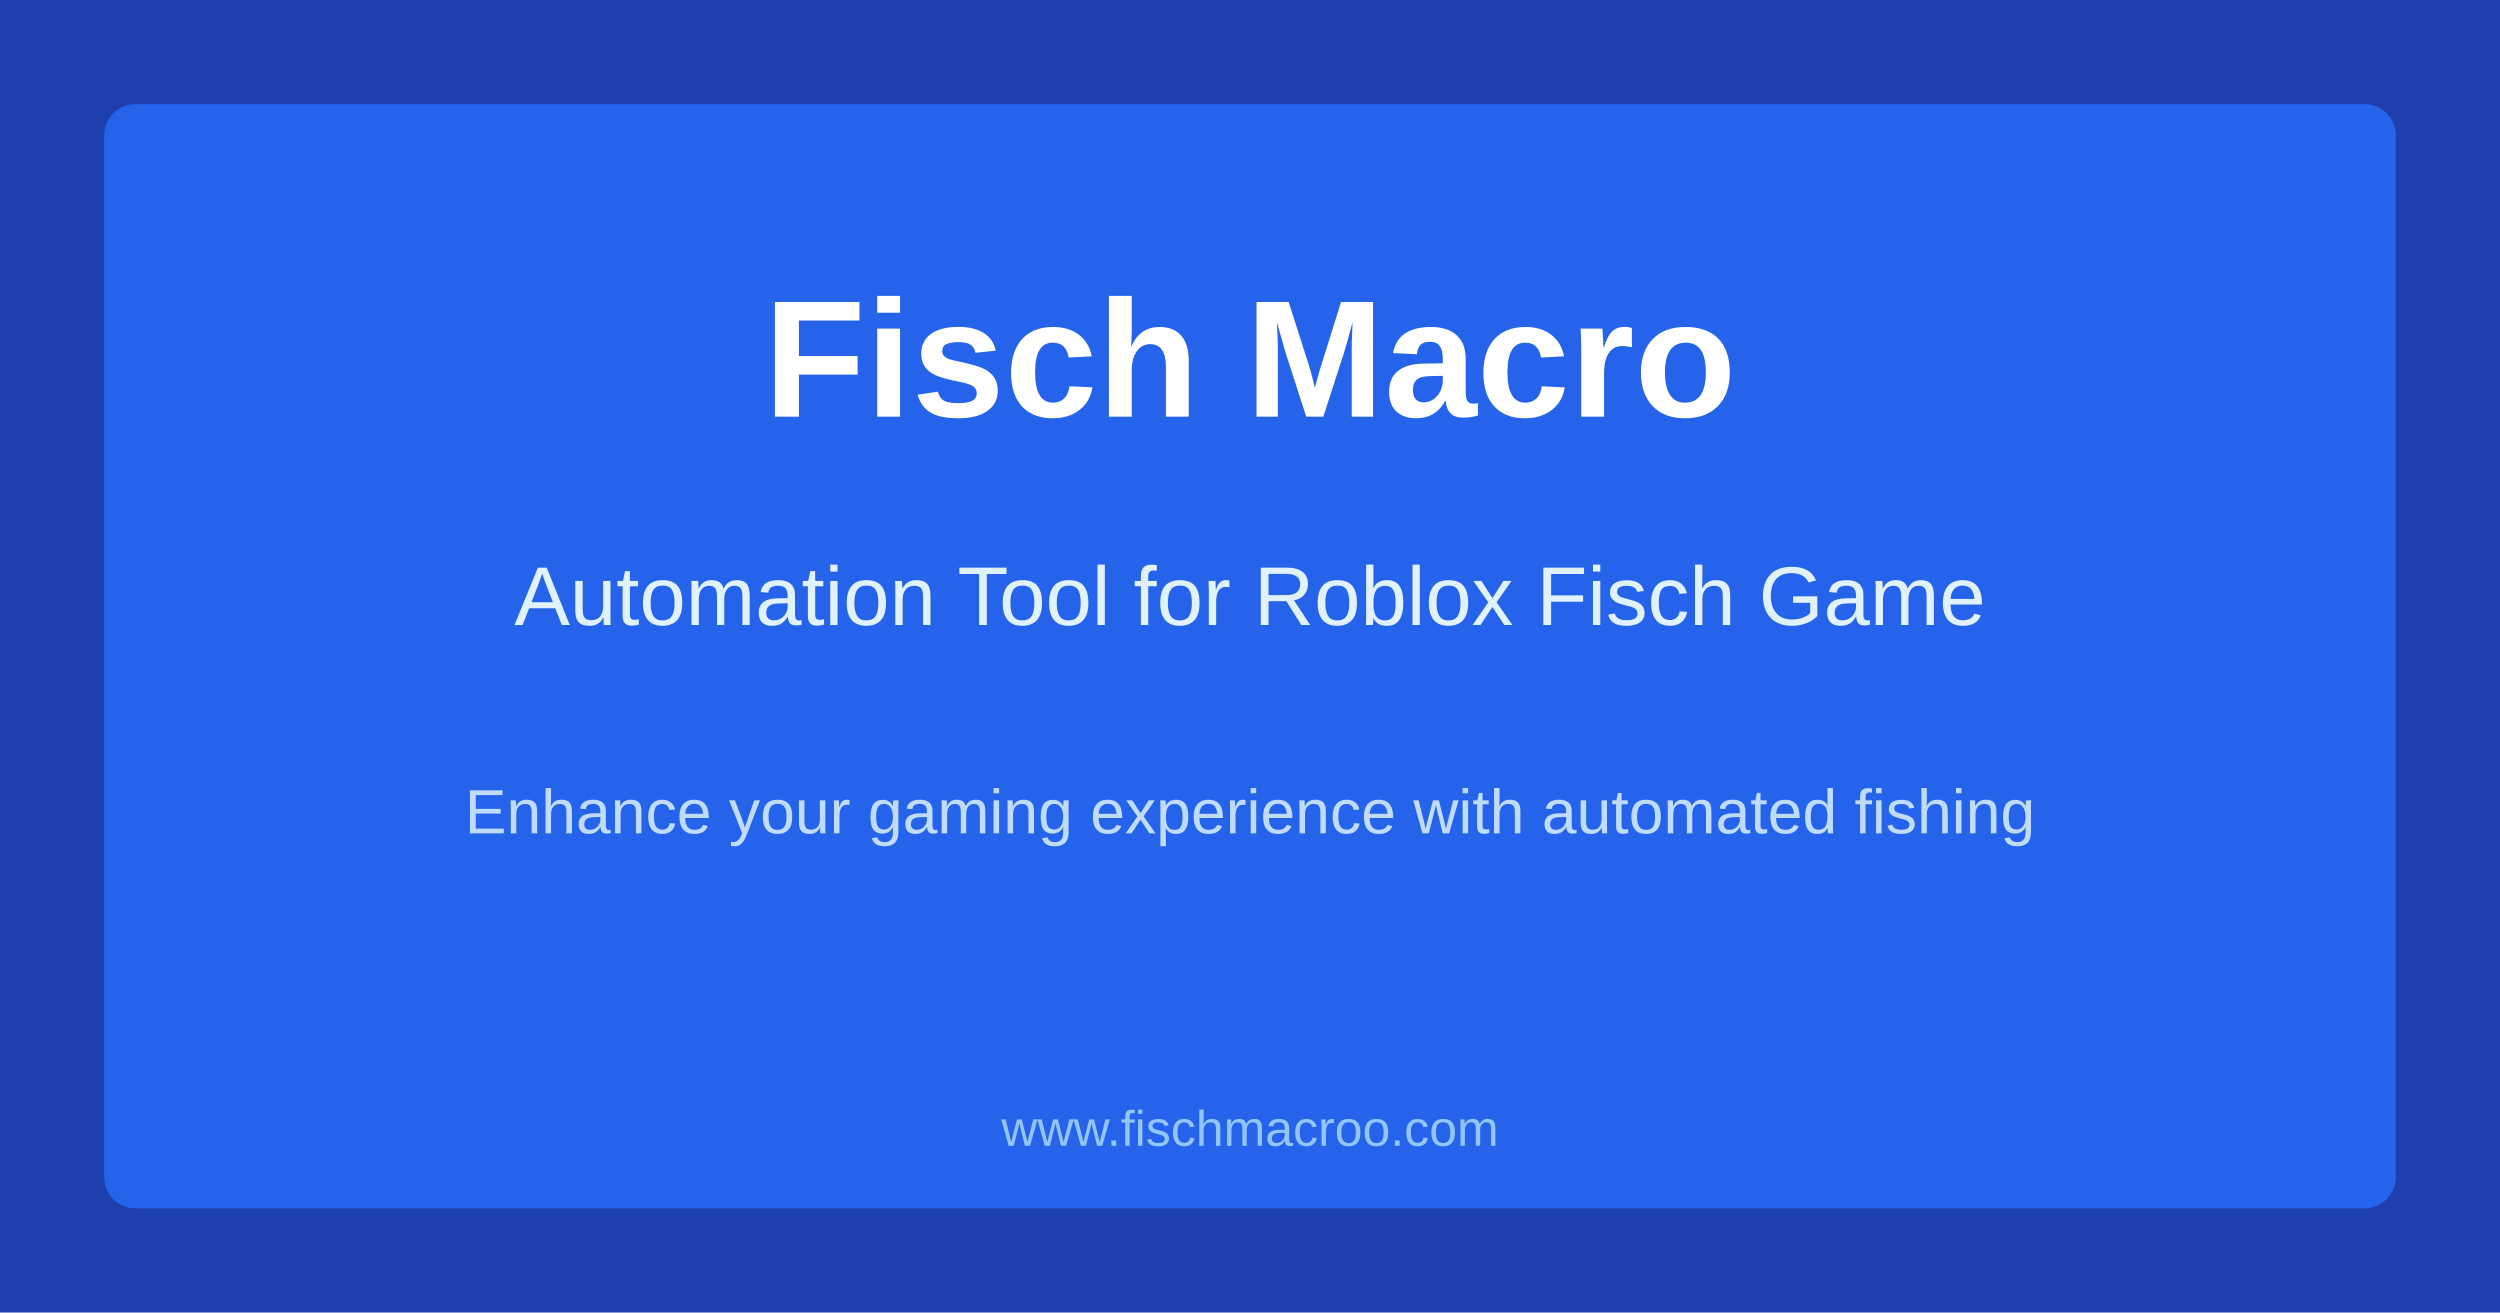
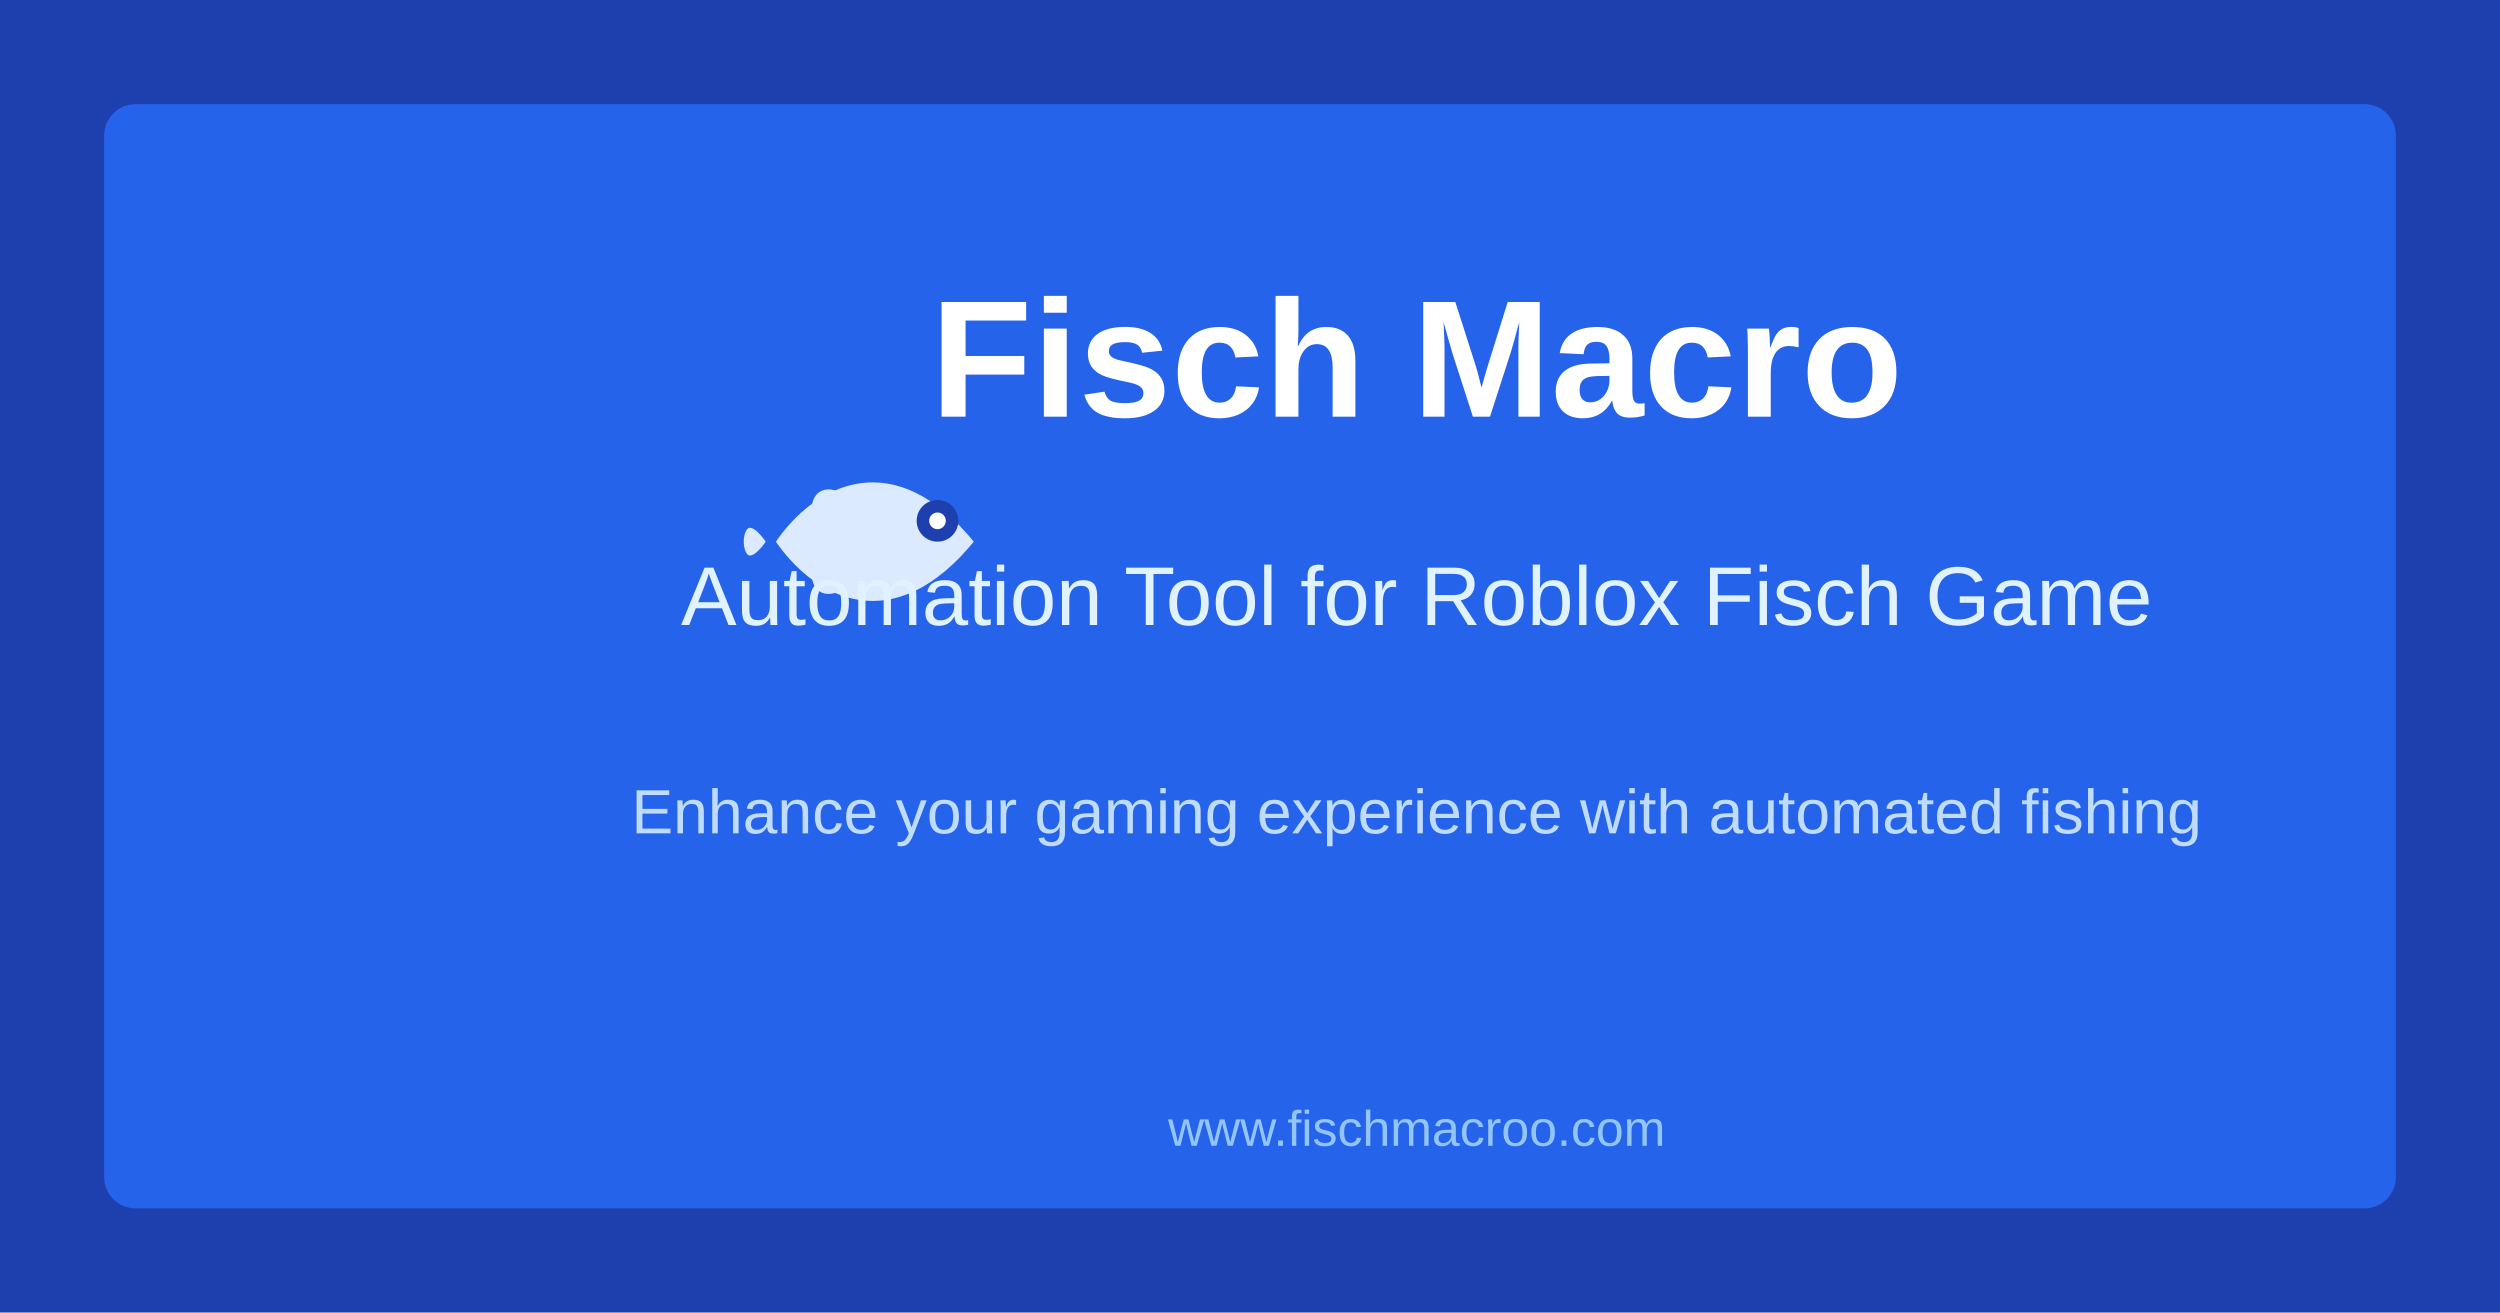
<svg xmlns="http://www.w3.org/2000/svg" width="1200" height="630">
  <rect width="100%" height="100%" fill="#1e40af" />
  <rect x="50" y="50" width="1100" height="530" rx="15" fill="#2563eb" />
-   <text x="600" y="200" font-family="Arial, sans-serif" font-size="80px" font-weight="bold" fill="#ffffff" text-anchor="middle">
+   <g transform="translate(320, 160) scale(2)">
+     <path d="M25,50 C35,35 55,25 75,50 C55,75 35,65 25,50 Z" fill="#DBEAFE" stroke="#2563EB" stroke-width="2" />
+     <path d="M25,50 C15,35 15,65 25,50 Z" fill="#DBEAFE" stroke="#2563EB" stroke-width="2" />
+     <circle cx="65" cy="45" r="5" fill="#1E40AF" />
+     <circle cx="65" cy="45" r="2" fill="white" />
+     <path d="M50,50 C40,30 30,40 40,50" fill="none" stroke="#DBEAFE" stroke-width="2" />
+     <path d="M50,50 C40,70 30,60 40,50" fill="none" stroke="#DBEAFE" stroke-width="2" />
+   </g>
+   <text x="680" y="200" font-family="Arial, sans-serif" font-size="80px" font-weight="bold" fill="#ffffff" text-anchor="middle">
    Fisch Macro
  </text>
-   <text x="600" y="300" font-family="Arial, sans-serif" font-size="40px" fill="#e0f2fe" text-anchor="middle">
+   <text x="680" y="300" font-family="Arial, sans-serif" font-size="40px" fill="#e0f2fe" text-anchor="middle">
    Automation Tool for Roblox Fisch Game
  </text>
-   <text x="600" y="400" font-family="Arial, sans-serif" font-size="30px" fill="#bfdbfe" text-anchor="middle">
+   <text x="680" y="400" font-family="Arial, sans-serif" font-size="30px" fill="#bfdbfe" text-anchor="middle">
    Enhance your gaming experience with automated fishing
  </text>
-   <text x="600" y="550" font-family="Arial, sans-serif" font-size="24px" fill="#93c5fd" text-anchor="middle">
+   <text x="680" y="550" font-family="Arial, sans-serif" font-size="24px" fill="#93c5fd" text-anchor="middle">
    www.fischmacroo.com
  </text>
</svg>
